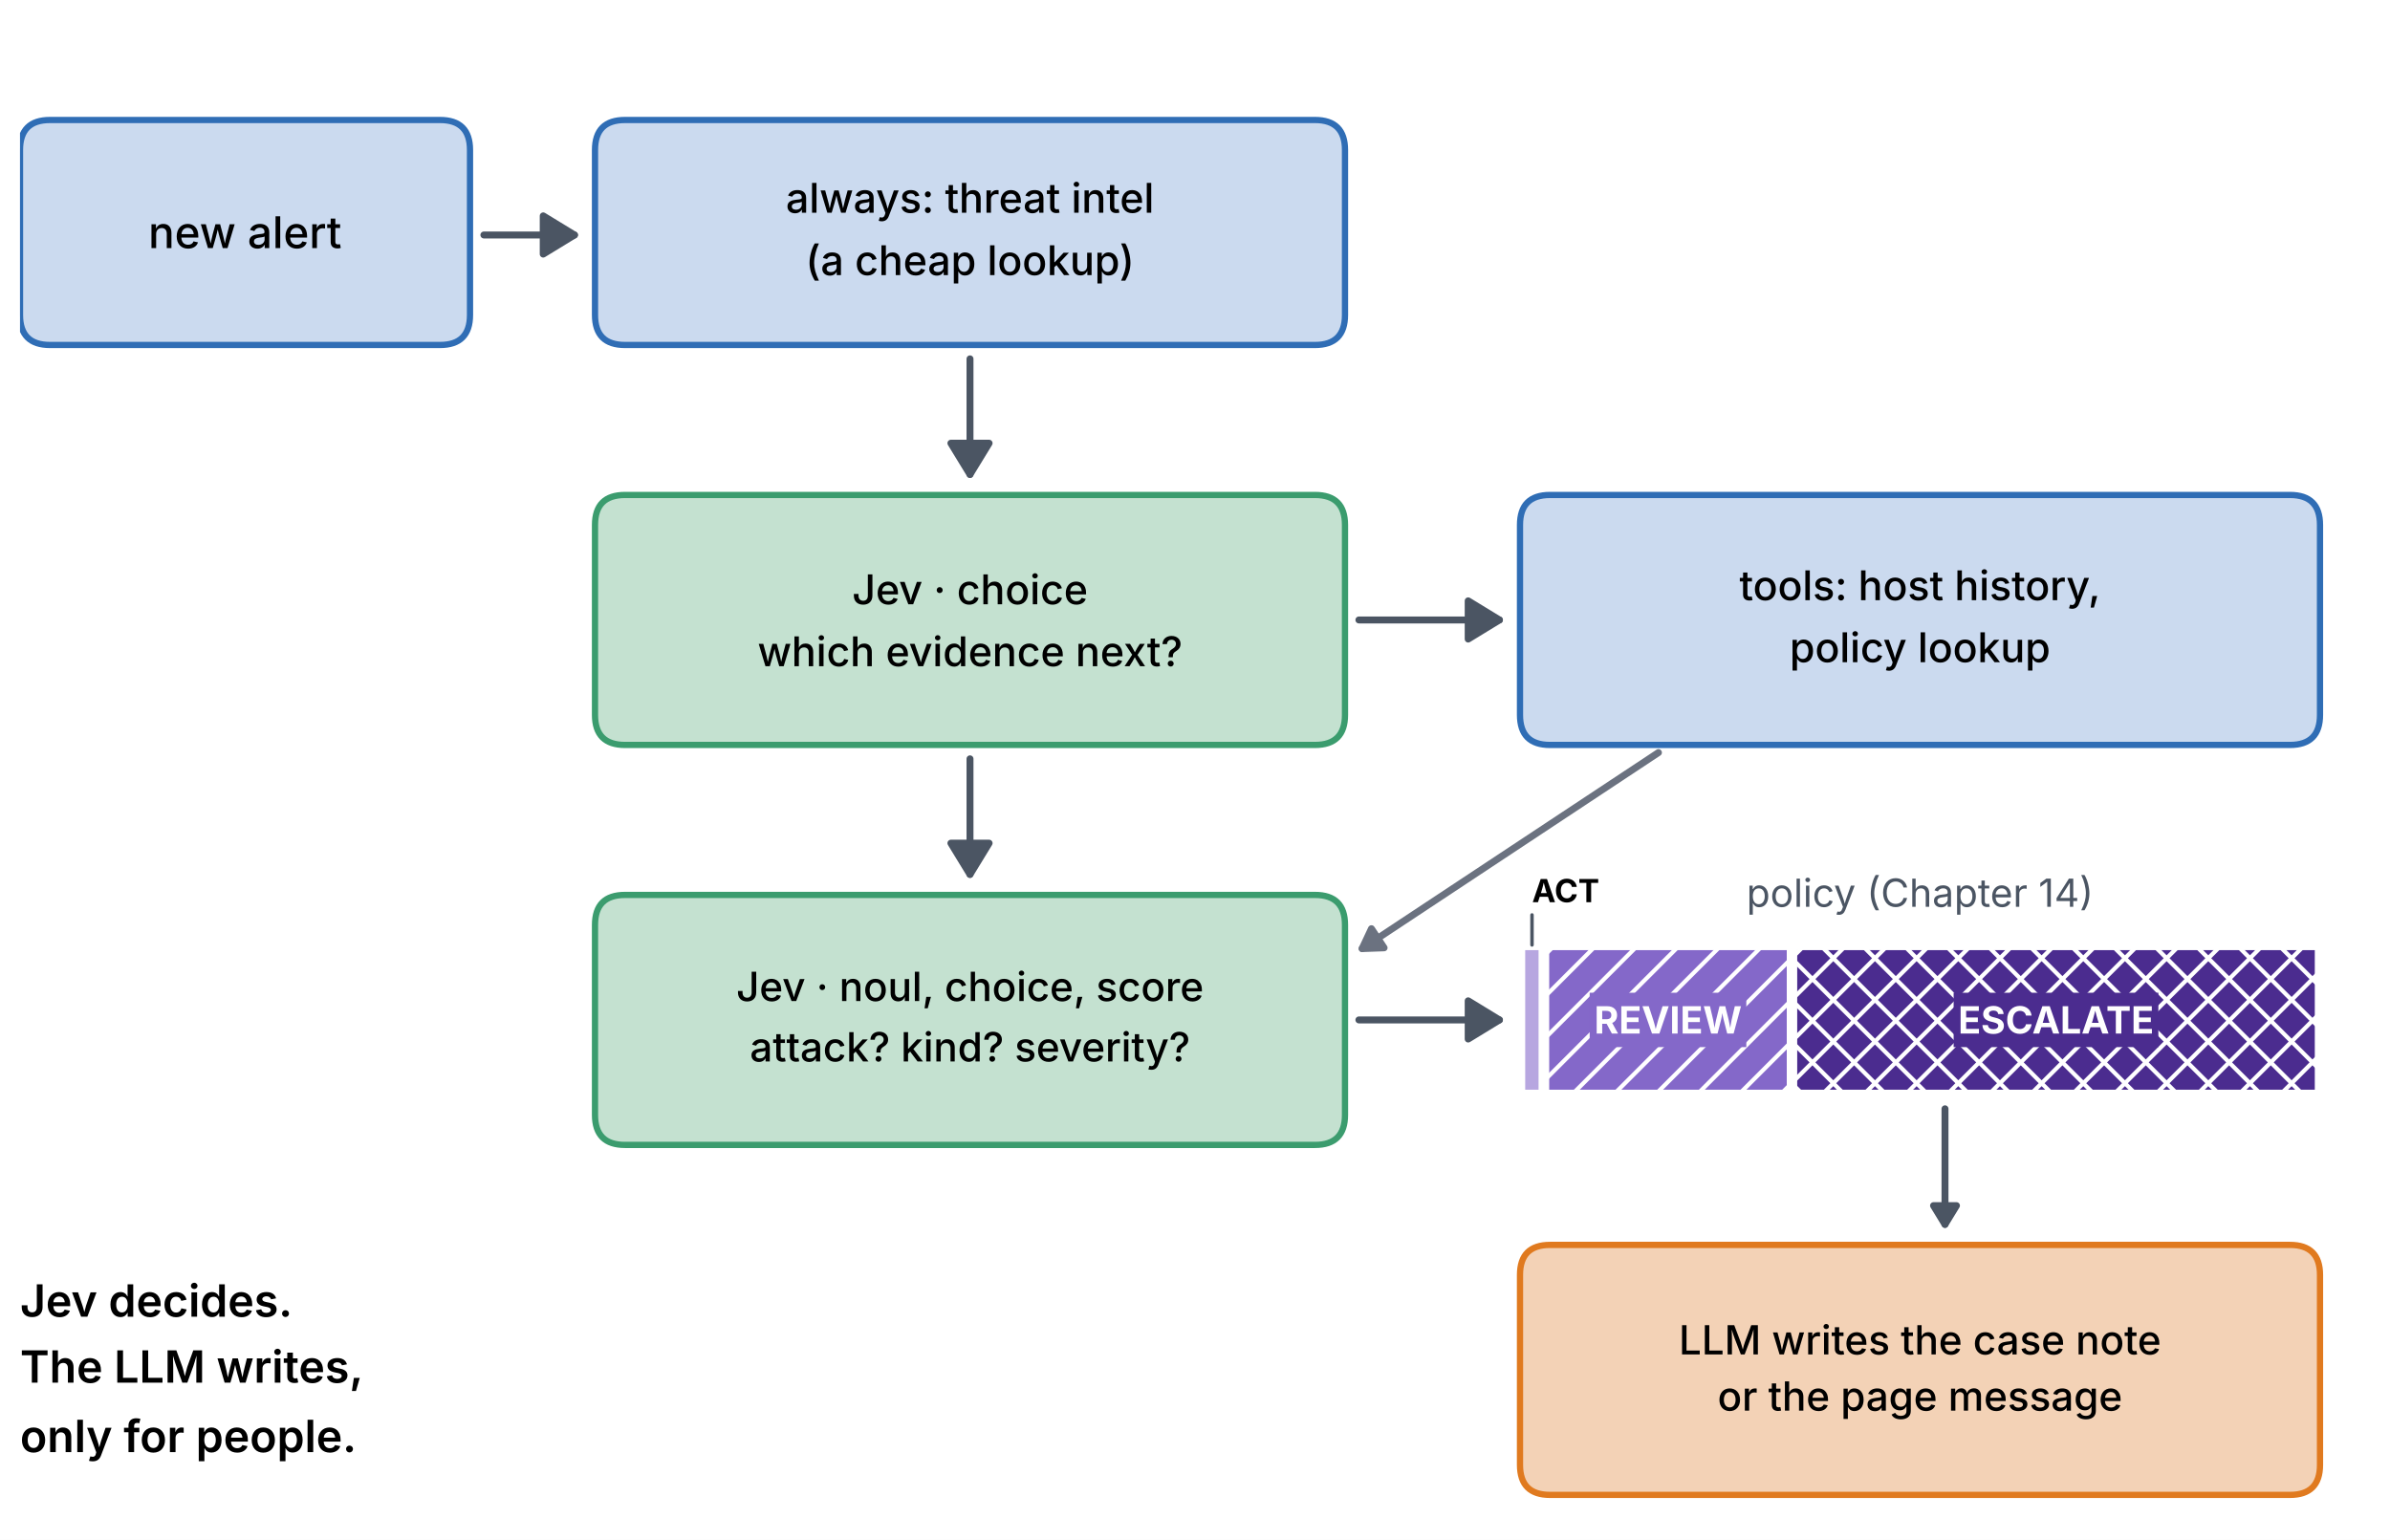
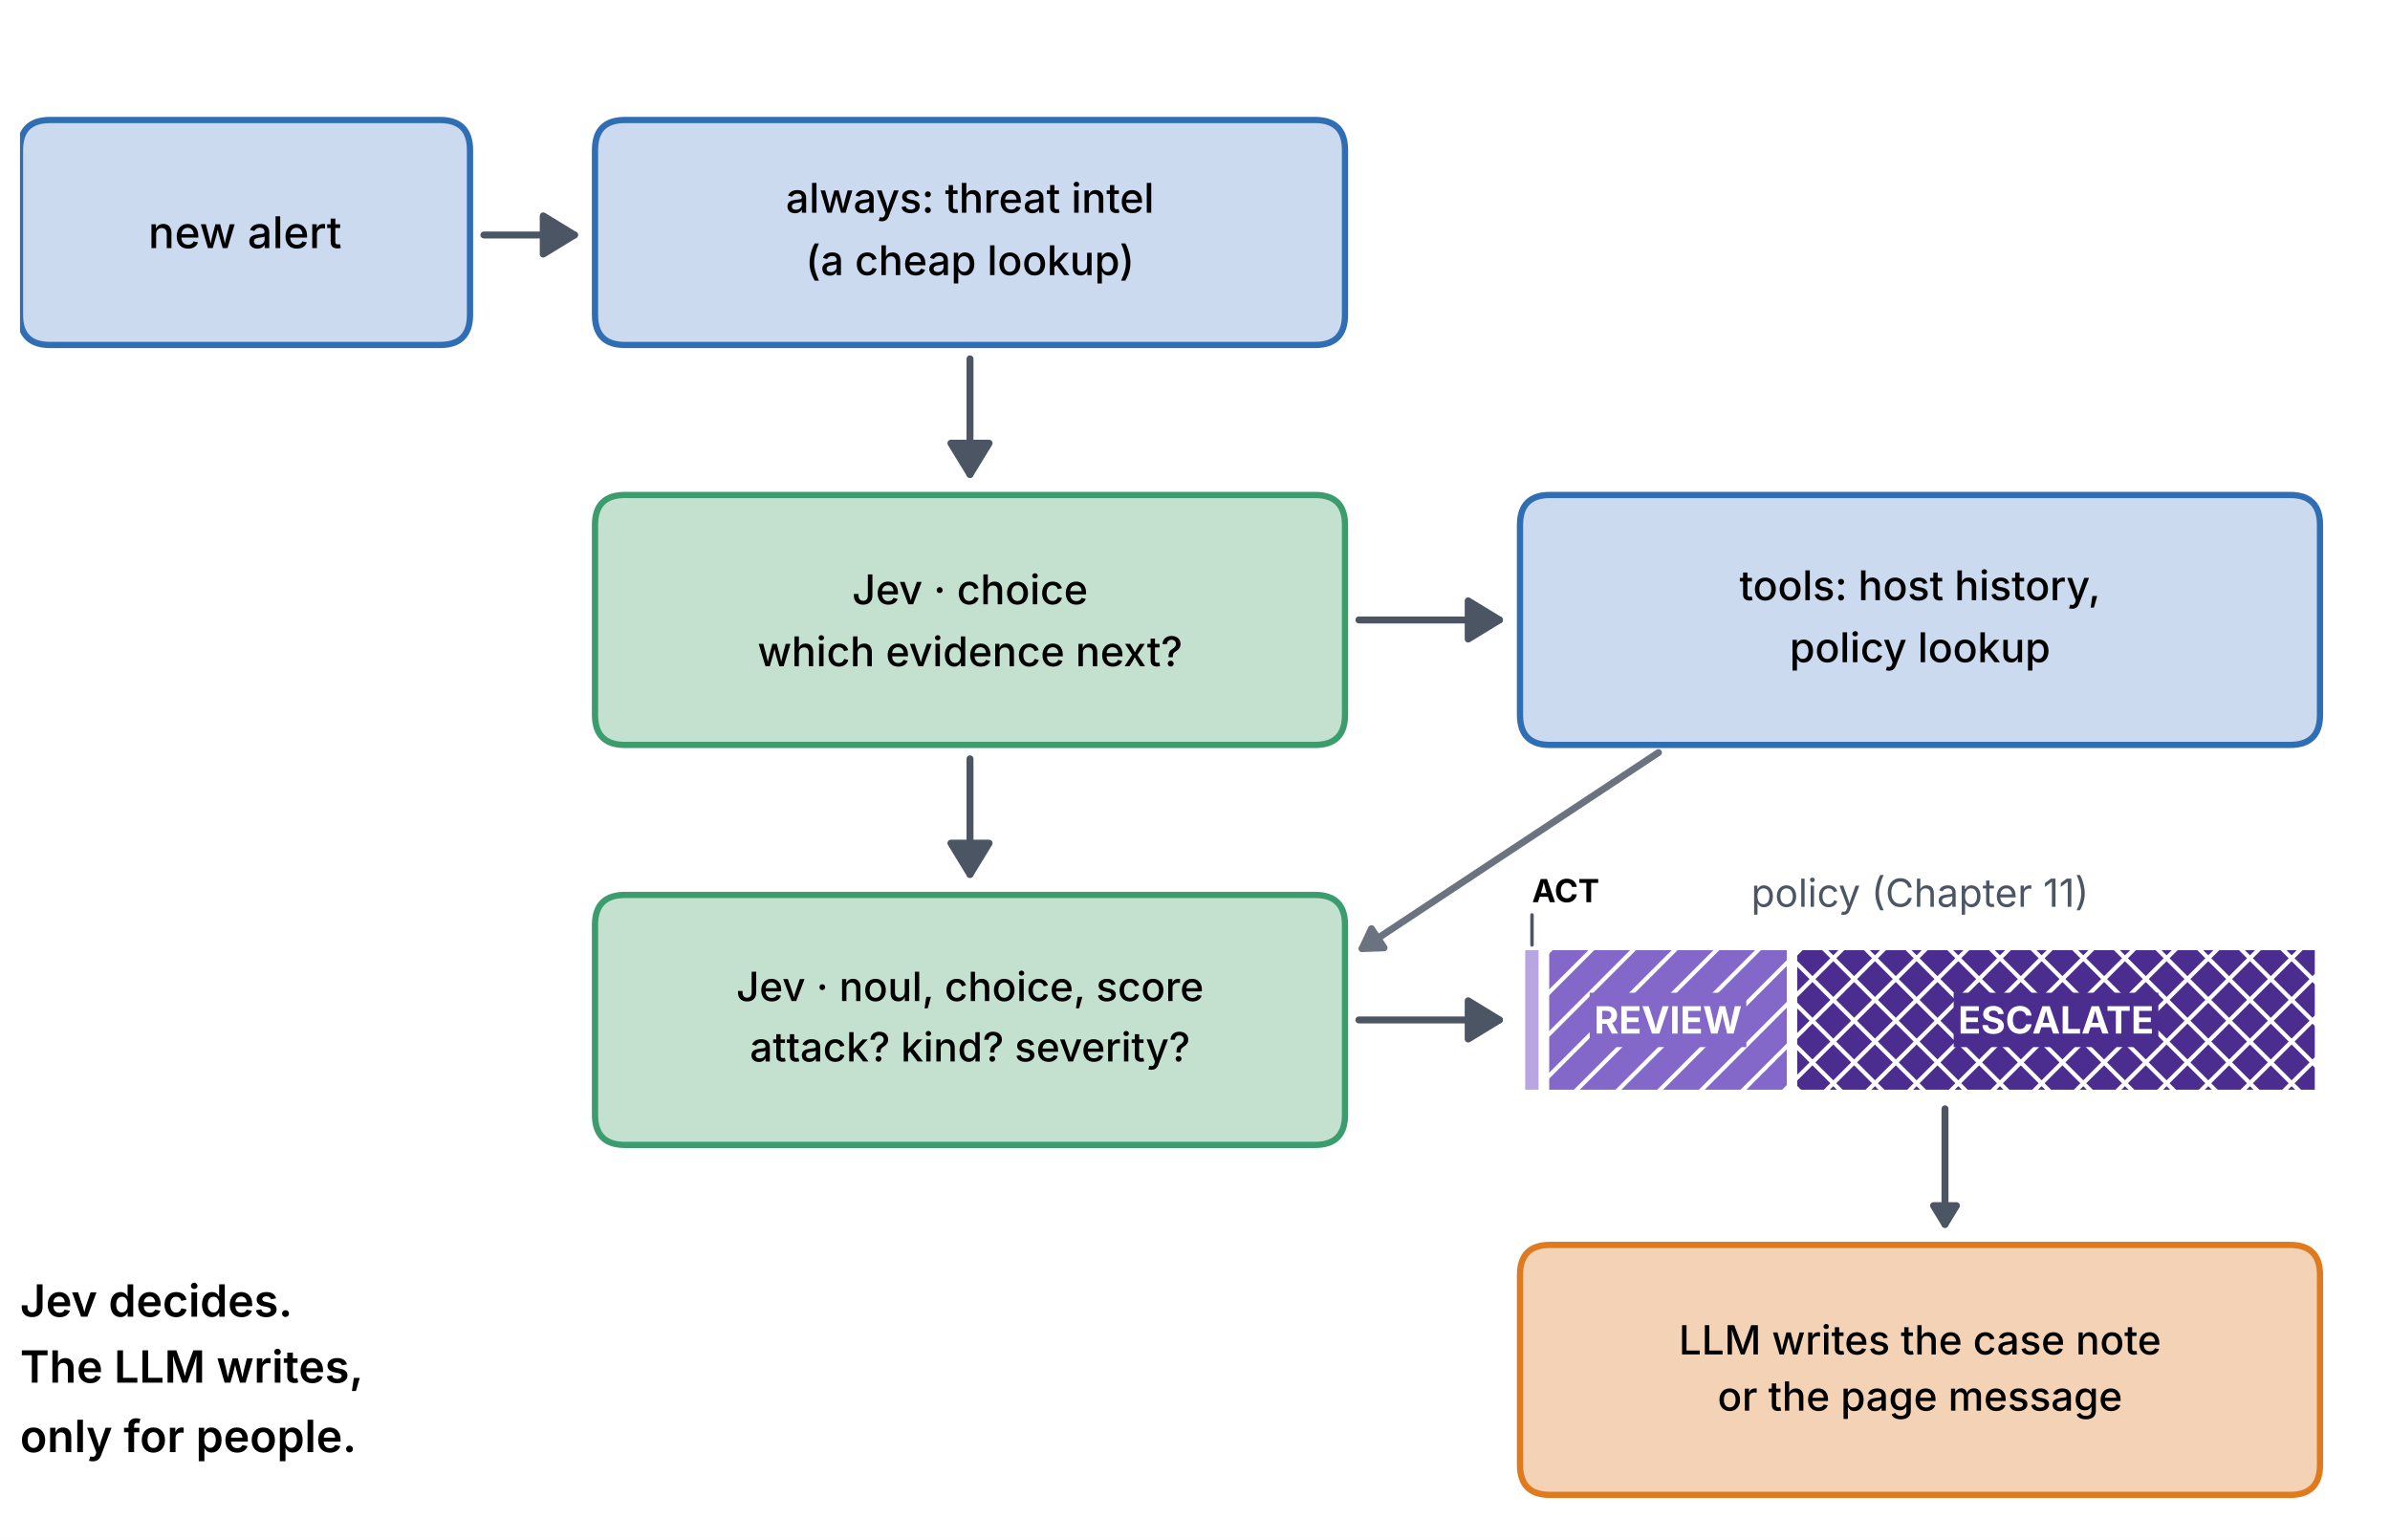
<svg xmlns="http://www.w3.org/2000/svg" width="344.16pt" height="221.76pt" viewBox="0 0 344.16 221.76" version="1.1">
  <defs>
    <style type="text/css">*{stroke-linejoin: round; stroke-linecap: butt}</style>
  </defs>
  <g id="figure_1">
    <g id="patch_1">
      <path d="M 0 221.76  L 344.16 221.76  L 344.16 0  L 0 0  z " style="fill: #ffffff" />
    </g>
    <g id="axes_1">
      <g id="patch_2">
-         <path d="M 69.68 33.84  Q 76.682 33.84 82.725 33.84  " clip-path="url(#p02ebe7bcc3)" style="fill: none; stroke: #4b5563; stroke-linecap: round" />
-         <path d="M 78.225 31.09  L 82.725 33.84  L 78.225 36.59  z " clip-path="url(#p02ebe7bcc3)" style="fill: #4b5563; stroke: #4b5563; stroke-linecap: round" />
+         <path d="M 69.68 33.84  Q 76.682 33.84 82.725 33.84  " clip-path="url(#p5f36fe776a)" style="fill: none; stroke: #4b5563; stroke-linecap: round" />
+         <path d="M 78.225 31.09  L 82.725 33.84  L 78.225 36.59  z " clip-path="url(#p5f36fe776a)" style="fill: #4b5563; stroke: #4b5563; stroke-linecap: round" />
      </g>
      <g id="patch_3">
-         <path d="M 139.68 51.681  Q 139.68 60.483 139.68 68.326  " clip-path="url(#p02ebe7bcc3)" style="fill: none; stroke: #4b5563; stroke-linecap: round" />
-         <path d="M 142.43 63.826  L 139.68 68.326  L 136.93 63.826  z " clip-path="url(#p02ebe7bcc3)" style="fill: #4b5563; stroke: #4b5563; stroke-linecap: round" />
+         <path d="M 139.68 51.681  Q 139.68 60.483 139.68 68.326  " clip-path="url(#p5f36fe776a)" style="fill: none; stroke: #4b5563; stroke-linecap: round" />
+         <path d="M 142.43 63.826  L 139.68 68.326  L 136.93 63.826  z " clip-path="url(#p5f36fe776a)" style="fill: #4b5563; stroke: #4b5563; stroke-linecap: round" />
      </g>
      <g id="patch_4">
-         <path d="M 195.683 89.28  Q 206.28 89.28 215.919 89.28  " clip-path="url(#p02ebe7bcc3)" style="fill: none; stroke: #4b5563; stroke-linecap: round" />
-         <path d="M 211.419 86.53  L 215.919 89.28  L 211.419 92.03  z " clip-path="url(#p02ebe7bcc3)" style="fill: #4b5563; stroke: #4b5563; stroke-linecap: round" />
+         <path d="M 195.683 89.28  Q 206.28 89.28 215.919 89.28  " clip-path="url(#p5f36fe776a)" style="fill: none; stroke: #4b5563; stroke-linecap: round" />
+         <path d="M 211.419 86.53  L 215.919 89.28  L 211.419 92.03  z " clip-path="url(#p5f36fe776a)" style="fill: #4b5563; stroke: #4b5563; stroke-linecap: round" />
      </g>
      <g id="patch_5">
-         <path d="M 238.815 108.382  Q 217.081 122.76 196.146 136.608  " clip-path="url(#p02ebe7bcc3)" style="fill: none; stroke: #6b7280; stroke-linecap: round" />
-         <path d="M 199.309 136.495  L 196.146 136.608  L 197.488 133.743  z " clip-path="url(#p02ebe7bcc3)" style="fill: #6b7280; stroke: #6b7280; stroke-linecap: round" />
+         <path d="M 238.815 108.382  Q 217.081 122.76 196.146 136.608  " clip-path="url(#p5f36fe776a)" style="fill: none; stroke: #6b7280; stroke-linecap: round" />
+         <path d="M 199.309 136.495  L 196.146 136.608  L 197.488 133.743  z " clip-path="url(#p5f36fe776a)" style="fill: #6b7280; stroke: #6b7280; stroke-linecap: round" />
      </g>
      <g id="patch_6">
-         <path d="M 139.68 109.281  Q 139.68 118.083 139.68 125.926  " clip-path="url(#p02ebe7bcc3)" style="fill: none; stroke: #4b5563; stroke-linecap: round" />
-         <path d="M 142.43 121.426  L 139.68 125.926  L 136.93 121.426  z " clip-path="url(#p02ebe7bcc3)" style="fill: #4b5563; stroke: #4b5563; stroke-linecap: round" />
+         <path d="M 139.68 109.281  Q 139.68 118.083 139.68 125.926  " clip-path="url(#p5f36fe776a)" style="fill: none; stroke: #4b5563; stroke-linecap: round" />
+         <path d="M 142.43 121.426  L 139.68 125.926  L 136.93 121.426  z " clip-path="url(#p5f36fe776a)" style="fill: #4b5563; stroke: #4b5563; stroke-linecap: round" />
      </g>
      <g id="patch_7">
-         <path d="M 195.683 146.88  Q 206.28 146.88 215.919 146.88  " clip-path="url(#p02ebe7bcc3)" style="fill: none; stroke: #4b5563; stroke-linecap: round" />
-         <path d="M 211.419 144.13  L 215.919 146.88  L 211.419 149.63  z " clip-path="url(#p02ebe7bcc3)" style="fill: #4b5563; stroke: #4b5563; stroke-linecap: round" />
+         <path d="M 195.683 146.88  Q 206.28 146.88 215.919 146.88  " clip-path="url(#p5f36fe776a)" style="fill: none; stroke: #4b5563; stroke-linecap: round" />
+         <path d="M 211.419 144.13  L 215.919 146.88  L 211.419 149.63  z " clip-path="url(#p5f36fe776a)" style="fill: #4b5563; stroke: #4b5563; stroke-linecap: round" />
      </g>
      <g id="patch_8">
-         <path d="M 280.08 159.681  Q 280.08 168.483 280.08 176.326  " clip-path="url(#p02ebe7bcc3)" style="fill: none; stroke: #4b5563; stroke-linecap: round" />
-         <path d="M 281.73 173.626  L 280.08 176.326  L 278.43 173.626  z " clip-path="url(#p02ebe7bcc3)" style="fill: #4b5563; stroke: #4b5563; stroke-linecap: round" />
+         <path d="M 280.08 159.681  Q 280.08 168.483 280.08 176.326  " clip-path="url(#p5f36fe776a)" style="fill: none; stroke: #4b5563; stroke-linecap: round" />
+         <path d="M 281.73 173.626  L 280.08 176.326  L 278.43 173.626  z " clip-path="url(#p5f36fe776a)" style="fill: #4b5563; stroke: #4b5563; stroke-linecap: round" />
      </g>
      <g id="patch_9">
-         <path d="M 7.2 49.68  L 63.36 49.68  Q 67.68 49.68 67.68 45.36  L 67.68 21.6  Q 67.68 17.28 63.36 17.28  L 7.2 17.28  Q 2.88 17.28 2.88 21.6  L 2.88 45.36  Q 2.88 49.68 7.2 49.68  z " clip-path="url(#p02ebe7bcc3)" style="fill: #cbdaef; stroke: #2f6db5; stroke-width: 0.9; stroke-linejoin: miter" />
+         <path d="M 7.2 49.68  L 63.36 49.68  Q 67.68 49.68 67.68 45.36  L 67.68 21.6  Q 67.68 17.28 63.36 17.28  L 7.2 17.28  Q 2.88 17.28 2.88 21.6  L 2.88 45.36  Q 2.88 49.68 7.2 49.68  z " clip-path="url(#p5f36fe776a)" style="fill: #cbdaef; stroke: #2f6db5; stroke-width: 0.9; stroke-linejoin: miter" />
      </g>
      <g id="patch_10">
-         <path d="M 90 49.68  L 189.36 49.68  Q 193.68 49.68 193.68 45.36  L 193.68 21.6  Q 193.68 17.28 189.36 17.28  L 90 17.28  Q 85.68 17.28 85.68 21.6  L 85.68 45.36  Q 85.68 49.68 90 49.68  z " clip-path="url(#p02ebe7bcc3)" style="fill: #cbdaef; stroke: #2f6db5; stroke-width: 0.9; stroke-linejoin: miter" />
+         <path d="M 90 49.68  L 189.36 49.68  Q 193.68 49.68 193.68 45.36  L 193.68 21.6  Q 193.68 17.28 189.36 17.28  L 90 17.28  Q 85.68 17.28 85.68 21.6  L 85.68 45.36  Q 85.68 49.68 90 49.68  z " clip-path="url(#p5f36fe776a)" style="fill: #cbdaef; stroke: #2f6db5; stroke-width: 0.9; stroke-linejoin: miter" />
      </g>
      <g id="patch_11">
-         <path d="M 90 107.28  L 189.36 107.28  Q 193.68 107.28 193.68 102.96  L 193.68 75.6  Q 193.68 71.28 189.36 71.28  L 90 71.28  Q 85.68 71.28 85.68 75.6  L 85.68 102.96  Q 85.68 107.28 90 107.28  z " clip-path="url(#p02ebe7bcc3)" style="fill: #c4e1d0; stroke: #3b9c6e; stroke-width: 0.9; stroke-linejoin: miter" />
+         <path d="M 90 107.28  L 189.36 107.28  Q 193.68 107.28 193.68 102.96  L 193.68 75.6  Q 193.68 71.28 189.36 71.28  L 90 71.28  Q 85.68 71.28 85.68 75.6  L 85.68 102.96  Q 85.68 107.28 90 107.28  z " clip-path="url(#p5f36fe776a)" style="fill: #c4e1d0; stroke: #3b9c6e; stroke-width: 0.9; stroke-linejoin: miter" />
      </g>
      <g id="patch_12">
-         <path d="M 223.2 107.28  L 329.76 107.28  Q 334.08 107.28 334.08 102.96  L 334.08 75.6  Q 334.08 71.28 329.76 71.28  L 223.2 71.28  Q 218.88 71.28 218.88 75.6  L 218.88 102.96  Q 218.88 107.28 223.2 107.28  z " clip-path="url(#p02ebe7bcc3)" style="fill: #cbdaef; stroke: #2f6db5; stroke-width: 0.9; stroke-linejoin: miter" />
+         <path d="M 223.2 107.28  L 329.76 107.28  Q 334.08 107.28 334.08 102.96  L 334.08 75.6  Q 334.08 71.28 329.76 71.28  L 223.2 71.28  Q 218.88 71.28 218.88 75.6  L 218.88 102.96  Q 218.88 107.28 223.2 107.28  z " clip-path="url(#p5f36fe776a)" style="fill: #cbdaef; stroke: #2f6db5; stroke-width: 0.9; stroke-linejoin: miter" />
      </g>
      <g id="patch_13">
-         <path d="M 90 164.88  L 189.36 164.88  Q 193.68 164.88 193.68 160.56  L 193.68 133.2  Q 193.68 128.88 189.36 128.88  L 90 128.88  Q 85.68 128.88 85.68 133.2  L 85.68 160.56  Q 85.68 164.88 90 164.88  z " clip-path="url(#p02ebe7bcc3)" style="fill: #c4e1d0; stroke: #3b9c6e; stroke-width: 0.9; stroke-linejoin: miter" />
+         <path d="M 90 164.88  L 189.36 164.88  Q 193.68 164.88 193.68 160.56  L 193.68 133.2  Q 193.68 128.88 189.36 128.88  L 90 128.88  Q 85.68 128.88 85.68 133.2  L 85.68 160.56  Q 85.68 164.88 90 164.88  z " clip-path="url(#p5f36fe776a)" style="fill: #c4e1d0; stroke: #3b9c6e; stroke-width: 0.9; stroke-linejoin: miter" />
      </g>
      <g id="patch_14">
-         <path d="M 218.88 157.68  L 222.336 157.68  L 222.336 136.08  L 218.88 136.08  z " clip-path="url(#p02ebe7bcc3)" style="fill: #b7a6e0; stroke: #ffffff; stroke-width: 1.5; stroke-linejoin: miter" />
+         <path d="M 218.88 157.68  L 222.336 157.68  L 222.336 136.08  L 218.88 136.08  z " clip-path="url(#p5f36fe776a)" style="fill: #b7a6e0; stroke: #ffffff; stroke-width: 1.5; stroke-linejoin: miter" />
      </g>
      <g id="patch_15">
-         <path d="M 222.336 157.68  L 258.048 157.68  L 258.048 136.08  L 222.336 136.08  z " clip-path="url(#p02ebe7bcc3)" style="fill: url(#h56c0107f31); stroke: #ffffff; stroke-width: 1.5; stroke-linejoin: miter" />
+         <path d="M 222.336 157.68  L 258.048 157.68  L 258.048 136.08  L 222.336 136.08  z " clip-path="url(#p5f36fe776a)" style="fill: url(#h6448ef5339); stroke: #ffffff; stroke-width: 1.5; stroke-linejoin: miter" />
      </g>
      <g id="patch_16">
-         <path d="M 258.048 157.68  L 334.08 157.68  L 334.08 136.08  L 258.048 136.08  z " clip-path="url(#p02ebe7bcc3)" style="fill: url(#h842e787235); stroke: #ffffff; stroke-width: 1.5; stroke-linejoin: miter" />
+         <path d="M 258.048 157.68  L 334.08 157.68  L 334.08 136.08  L 258.048 136.08  z " clip-path="url(#p5f36fe776a)" style="fill: url(#h4c0bc1b8b3); stroke: #ffffff; stroke-width: 1.5; stroke-linejoin: miter" />
      </g>
      <g id="patch_17">
-         <path d="M 223.2 215.28  L 329.76 215.28  Q 334.08 215.28 334.08 210.96  L 334.08 183.6  Q 334.08 179.28 329.76 179.28  L 223.2 179.28  Q 218.88 179.28 218.88 183.6  L 218.88 210.96  Q 218.88 215.28 223.2 215.28  z " clip-path="url(#p02ebe7bcc3)" style="fill: #f3d2b6; stroke: #e07a1f; stroke-width: 0.9; stroke-linejoin: miter" />
+         <path d="M 223.2 215.28  L 329.76 215.28  Q 334.08 215.28 334.08 210.96  L 334.08 183.6  Q 334.08 179.28 329.76 179.28  L 223.2 179.28  Q 218.88 179.28 218.88 183.6  L 218.88 210.96  Q 218.88 215.28 223.2 215.28  z " clip-path="url(#p5f36fe776a)" style="fill: #f3d2b6; stroke: #e07a1f; stroke-width: 0.9; stroke-linejoin: miter" />
      </g>
      <g id="text_1">
        <text style="font-weight: 500; font-size: 6.3px; font-family: 'Inter'; text-anchor: middle" x="35.28" y="35.733" transform="rotate(-0 35.28 35.73323)">new alert</text>
      </g>
      <g id="text_2">
        <text style="font-weight: 500; font-size: 5.9px; font-family: 'Inter'" transform="translate(113.1604 30.63754)">always: threat intel</text>
        <text style="font-weight: 500; font-size: 5.9px; font-family: 'Inter'" transform="translate(115.9998 39.61724)">(a cheap lookup)</text>
      </g>
      <g id="text_3">
        <text style="font-weight: 500; font-size: 5.9px; font-family: 'Inter'" transform="translate(122.706 87.01786)">Jev · choice</text>
        <text style="font-weight: 500; font-size: 5.9px; font-family: 'Inter'" transform="translate(109.0853 95.94133)">which evidence next?</text>
      </g>
      <g id="text_4">
        <text style="font-weight: 500; font-size: 5.9px; font-family: 'Inter'" transform="translate(250.473 86.43754)">tools: host history,</text>
        <text style="font-weight: 500; font-size: 5.9px; font-family: 'Inter'" transform="translate(257.7033 95.361)">policy lookup</text>
      </g>
      <g id="text_5">
        <text style="font-weight: 500; font-size: 5.8px; font-family: 'Inter'" transform="translate(106.0196 144.1632)">Jev · noul, choice, score</text>
        <text style="font-weight: 500; font-size: 5.8px; font-family: 'Inter'" transform="translate(107.9767 152.8579)">attack? kind? severity?</text>
      </g>
      <g id="line2d_1">
-         <path d="M 220.608 136.08  L 220.608 131.76  " clip-path="url(#p02ebe7bcc3)" style="fill: none; stroke: #4b5563; stroke-width: 0.5; stroke-linecap: round" />
+         <path d="M 220.608 136.08  L 220.608 131.76  " clip-path="url(#p5f36fe776a)" style="fill: none; stroke: #4b5563; stroke-width: 0.5; stroke-linecap: round" />
      </g>
      <g id="text_6">
        <text style="font-weight: 700; font-size: 4.6px; font-family: 'Inter'; text-anchor: start" x="220.608" y="129.93" transform="rotate(-0 220.608 129.9304)">ACT</text>
      </g>
      <g id="text_7">
        <g id="patch_18">
          <path d="M 228.915 150.795  L 251.469 150.795  L 251.469 142.965  L 228.915 142.965  z " style="fill: #8468c9" />
        </g>
        <text style="font-weight: 700; font-size: 5.4px; font-family: 'Inter'; text-anchor: middle; fill: #ffffff" x="240.192" y="148.844" transform="rotate(-0 240.192 148.8444)">REVIEW</text>
      </g>
      <g id="text_8">
        <g id="patch_19">
          <path d="M 281.324 150.795  L 310.804 150.795  L 310.804 142.965  L 281.324 142.965  z " style="fill: #4b2c8f" />
        </g>
        <text style="font-weight: 700; font-size: 5.4px; font-family: 'Inter'; text-anchor: middle; fill: #ffffff" x="296.064" y="148.844" transform="rotate(-0 296.064 148.8444)">ESCALATE</text>
      </g>
      <g id="text_9">
-         <text style="font-size: 5.6px; font-family: 'Inter'; text-anchor: middle; fill: #4b5563" x="276.48" y="130.588" transform="rotate(-0 276.48 130.588)">policy (Chapter 14)</text>
+         <text style="font-size: 5.6px; font-family: 'Inter'; text-anchor: middle; fill: #4b5563" x="276.48" y="130.588" transform="rotate(-0 276.48 130.588)">policy (Chapter 11)</text>
      </g>
      <g id="text_10">
        <text style="font-weight: 500; font-size: 5.8px; font-family: 'Inter'" transform="translate(241.748 195.0535)">LLM writes the case note</text>
        <text style="font-weight: 500; font-size: 5.8px; font-family: 'Inter'" transform="translate(247.3323 203.1501)">or the page message</text>
      </g>
      <g id="text_11">
        <text style="font-weight: 600; font-size: 6.4px; font-family: 'Inter'" transform="translate(2.88 189.6161)">Jev decides.</text>
        <text style="font-weight: 600; font-size: 6.4px; font-family: 'Inter'" transform="translate(2.88 199.1205)">The LLM writes,</text>
        <text style="font-weight: 600; font-size: 6.4px; font-family: 'Inter'" transform="translate(2.88 209.1189)">only for people.</text>
      </g>
    </g>
  </g>
  <defs>
-     <clipPath id="p02ebe7bcc3">
+     <clipPath id="p5f36fe776a">
      <rect x="2.88" y="2.88" width="338.4" height="216" />
    </clipPath>
  </defs>
  <defs>
-     <pattern id="h56c0107f31" patternUnits="userSpaceOnUse" x="0" y="0" width="72" height="72">
+     <pattern id="h6448ef5339" patternUnits="userSpaceOnUse" x="0" y="0" width="72" height="72">
      <rect x="0" y="0" width="73" height="73" fill="#8468c9" />
      <path d="M -36 36  L 36 -36  M -33 39  L 39 -33  M -30 42  L 42 -30  M -27 45  L 45 -27  M -24 48  L 48 -24  M -21 51  L 51 -21  M -18 54  L 54 -18  M -15 57  L 57 -15  M -12 60  L 60 -12  M -9 63  L 63 -9  M -6 66  L 66 -6  M -3 69  L 69 -3  M 0 72  L 72 0  M 3 75  L 75 3  M 6 78  L 78 6  M 9 81  L 81 9  M 12 84  L 84 12  M 15 87  L 87 15  M 18 90  L 90 18  M 21 93  L 93 21  M 24 96  L 96 24  M 27 99  L 99 27  M 30 102  L 102 30  M 33 105  L 105 33  M 36 108  L 108 36  " style="fill: #ffffff; stroke: #ffffff; stroke-width: 0.6; stroke-linecap: butt; stroke-linejoin: miter" />
    </pattern>
-     <pattern id="h842e787235" patternUnits="userSpaceOnUse" x="0" y="0" width="72" height="72">
+     <pattern id="h4c0bc1b8b3" patternUnits="userSpaceOnUse" x="0" y="0" width="72" height="72">
      <rect x="0" y="0" width="73" height="73" fill="#4b2c8f" />
      <path d="M -36 36  L 36 -36  M -33 39  L 39 -33  M -30 42  L 42 -30  M -27 45  L 45 -27  M -24 48  L 48 -24  M -21 51  L 51 -21  M -18 54  L 54 -18  M -15 57  L 57 -15  M -12 60  L 60 -12  M -9 63  L 63 -9  M -6 66  L 66 -6  M -3 69  L 69 -3  M 0 72  L 72 0  M 3 75  L 75 3  M 6 78  L 78 6  M 9 81  L 81 9  M 12 84  L 84 12  M 15 87  L 87 15  M 18 90  L 90 18  M 21 93  L 93 21  M 24 96  L 96 24  M 27 99  L 99 27  M 30 102  L 102 30  M 33 105  L 105 33  M 36 108  L 108 36  M -36 36  L 36 108  M -33 33  L 39 105  M -30 30  L 42 102  M -27 27  L 45 99  M -24 24  L 48 96  M -21 21  L 51 93  M -18 18  L 54 90  M -15 15  L 57 87  M -12 12  L 60 84  M -9 9  L 63 81  M -6 6  L 66 78  M -3 3  L 69 75  M 0 0  L 72 72  M 3 -3  L 75 69  M 6 -6  L 78 66  M 9 -9  L 81 63  M 12 -12  L 84 60  M 15 -15  L 87 57  M 18 -18  L 90 54  M 21 -21  L 93 51  M 24 -24  L 96 48  M 27 -27  L 99 45  M 30 -30  L 102 42  M 33 -33  L 105 39  M 36 -36  L 108 36  " style="fill: #ffffff; stroke: #ffffff; stroke-width: 0.6; stroke-linecap: butt; stroke-linejoin: miter" />
    </pattern>
  </defs>
</svg>
